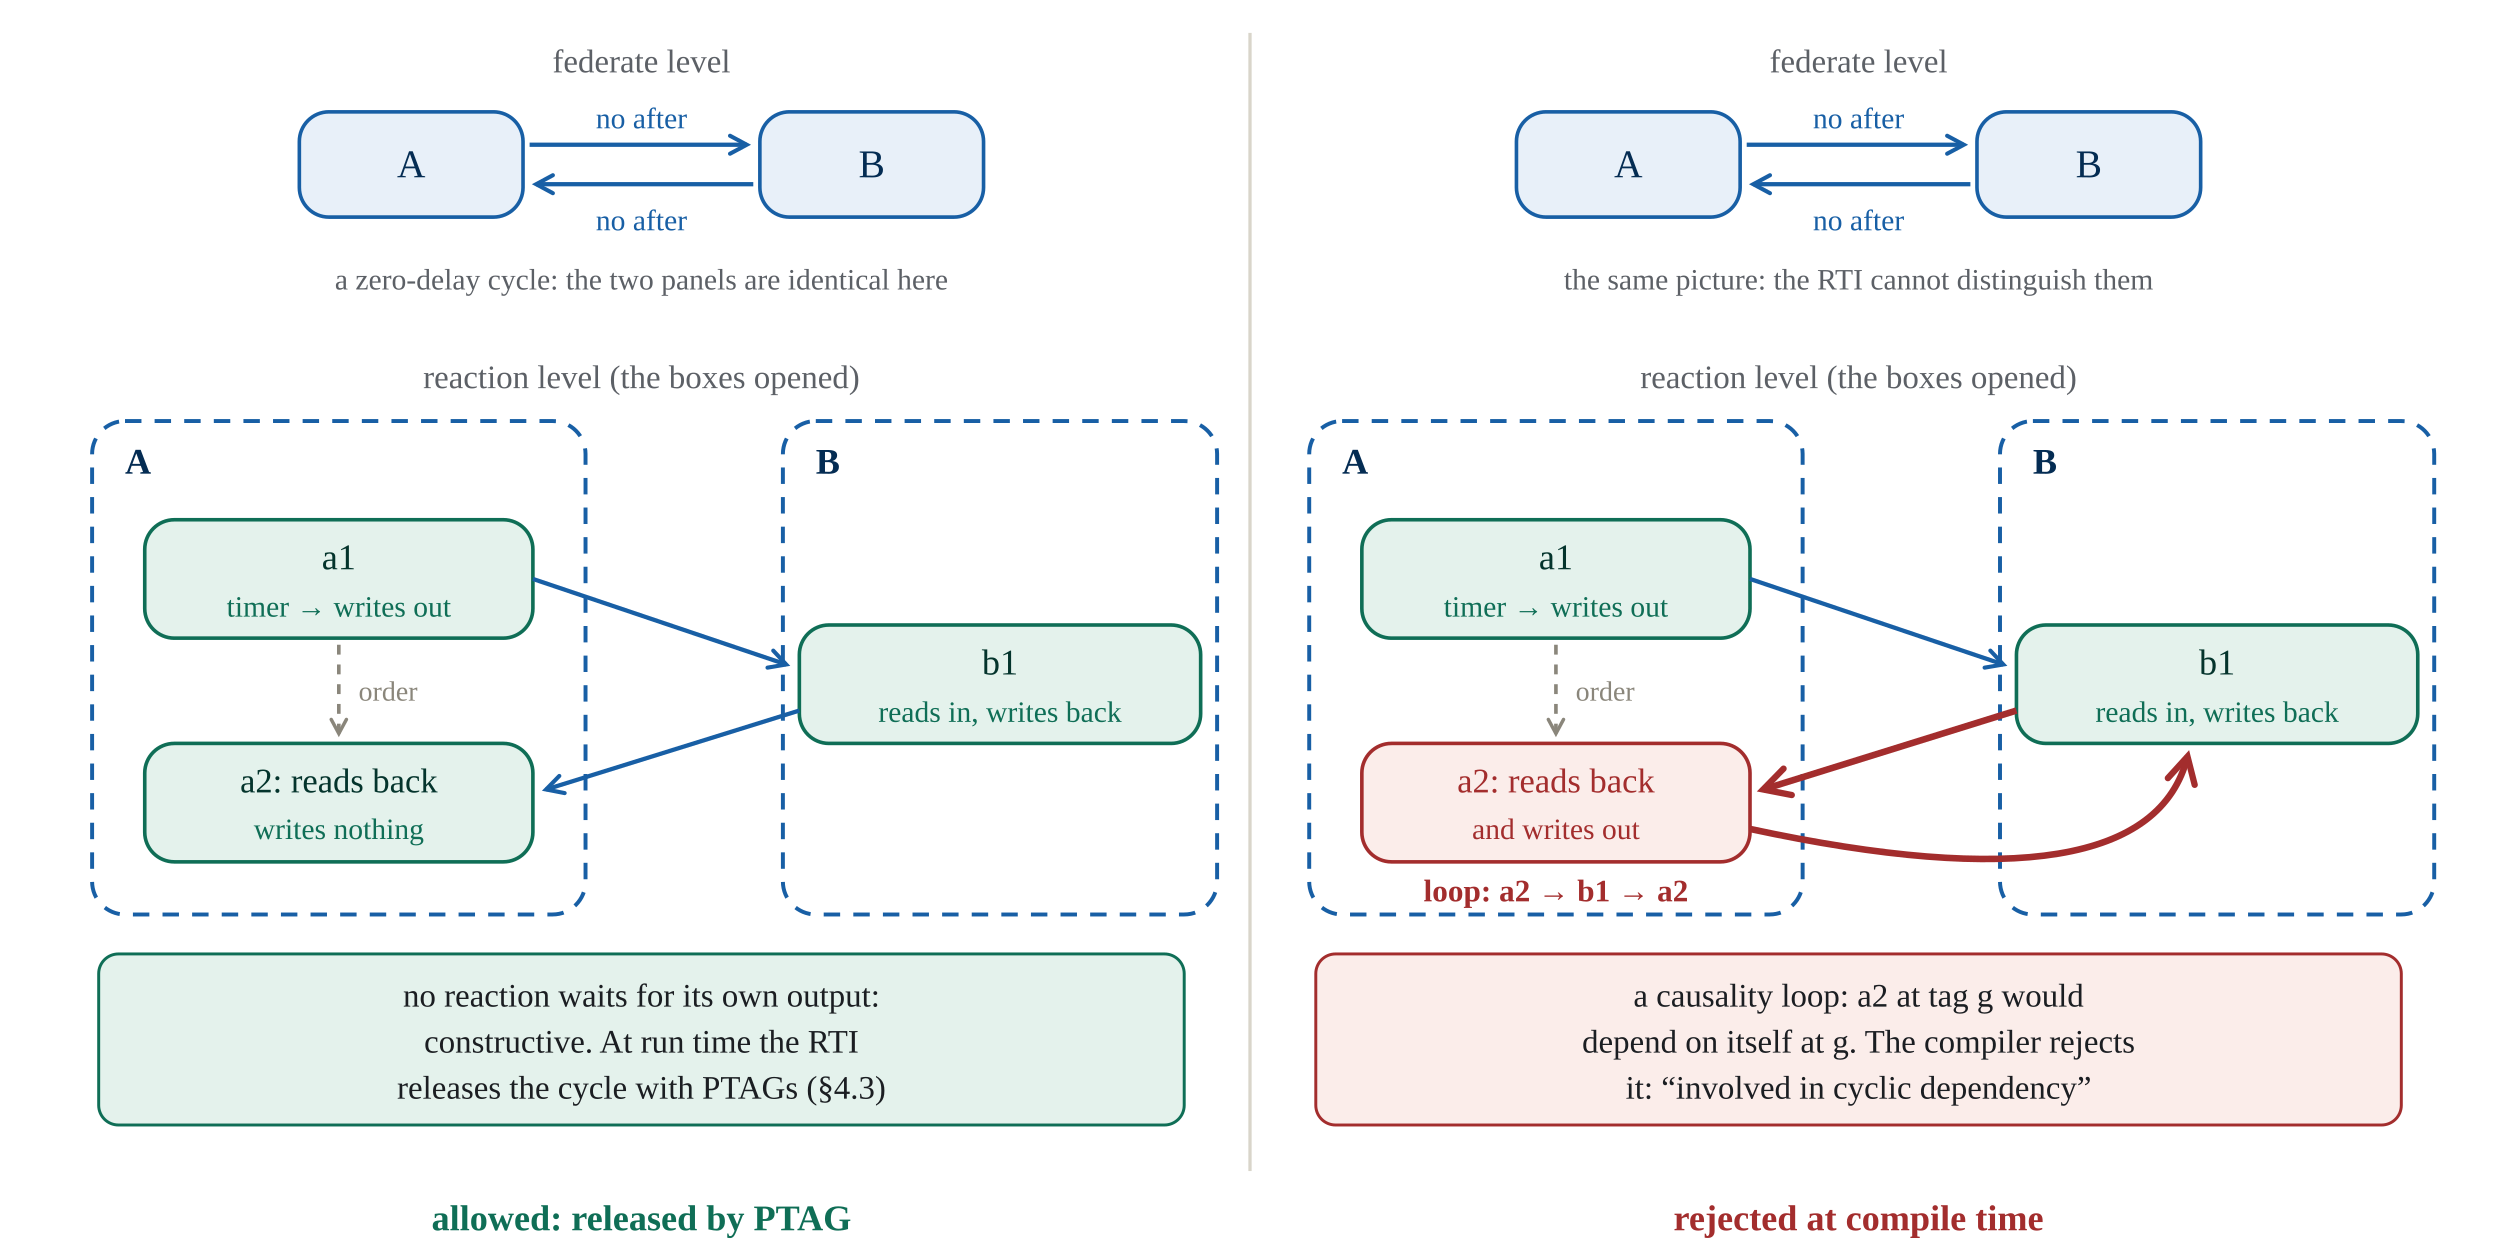
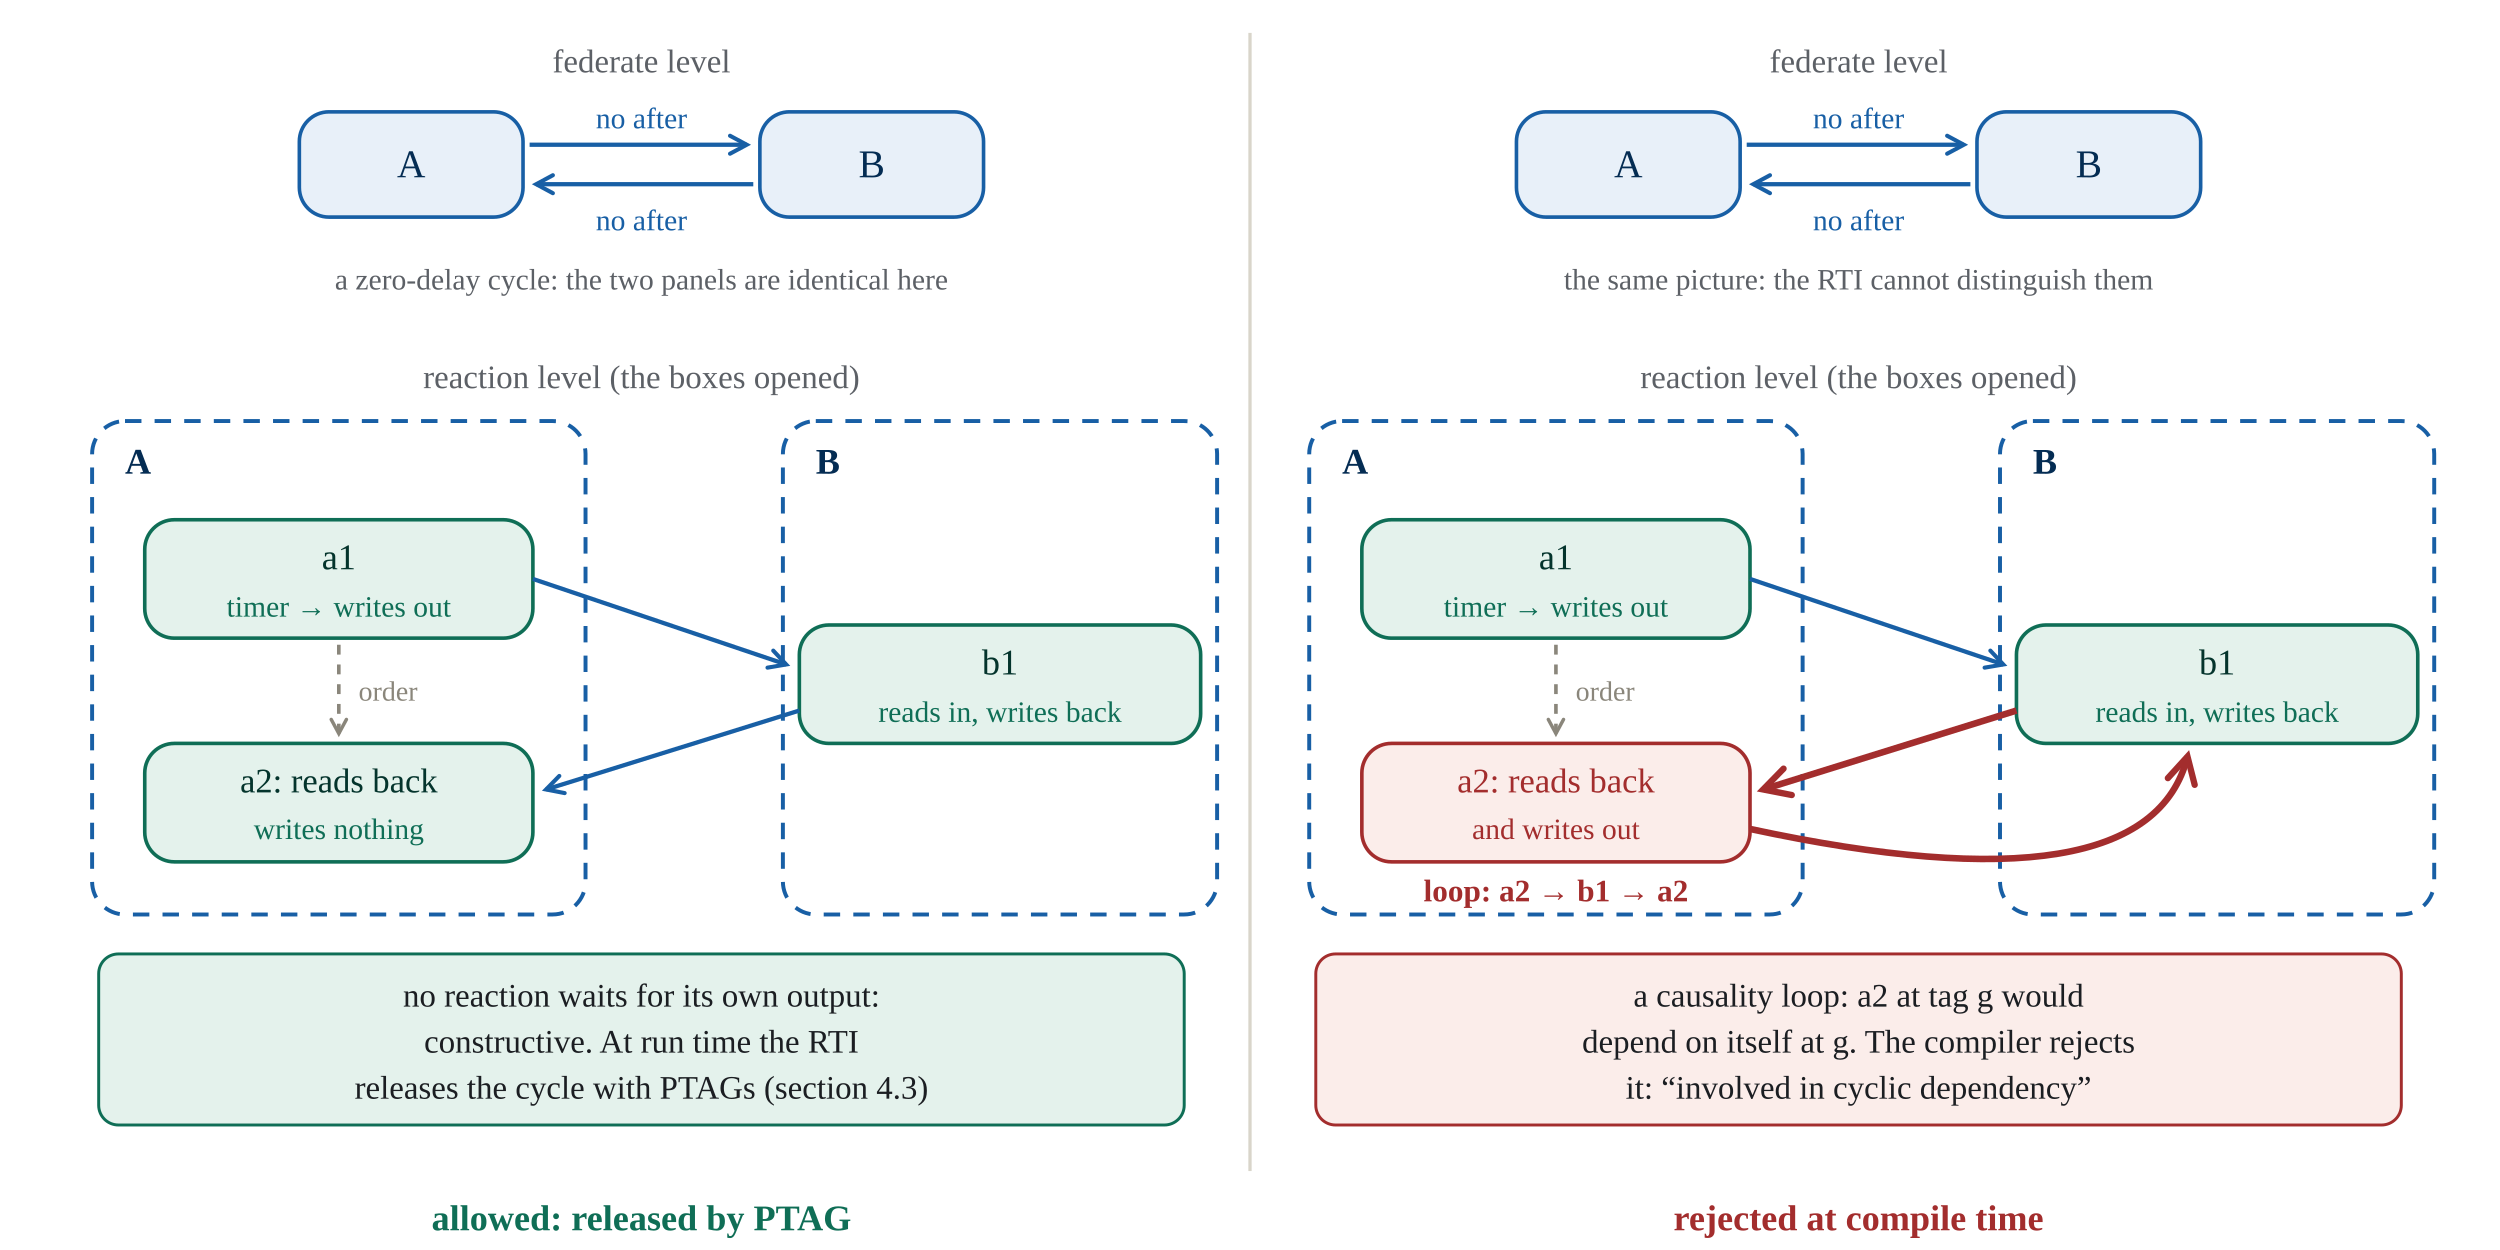
<svg xmlns="http://www.w3.org/2000/svg" viewBox="0 0 760 380" role="img" aria-label="The same zero-delay cycle of federates, opened to show two reaction graphs: one acyclic and allowed, one cyclic and rejected" class="anim" style="--n:3">
  <defs>
    <marker id="mk-cyc" viewBox="0 0 10 10" refX="8" refY="5" markerWidth="6" markerHeight="6" orient="auto-start-reverse">
      <path d="M1.5 1.5L8 5L1.5 8.5" fill="none" stroke="context-stroke" stroke-width="1.6" stroke-linecap="round" />
    </marker>
  </defs>
  <defs>
    <marker id="mk-cycr" viewBox="0 0 10 10" refX="8" refY="5" markerWidth="6" markerHeight="6" orient="auto-start-reverse">
      <path d="M1.5 1.5L8 5L1.5 8.5" fill="none" stroke="context-stroke" stroke-width="1.6" stroke-linecap="round" />
    </marker>
  </defs>
  <g class="st" style="--i:0">
    <text x="195.0" y="22" text-anchor="middle" class="svgtxt" font-size="10" fill="#5C6066">federate level</text>
    <rect x="91.0" y="34" width="68" height="32" rx="9" fill="#E8F0F9" stroke="#185FA5" stroke-width="1.1" />
    <text x="125.0" y="53.9" text-anchor="middle" class="svgtxt" font-size="12" fill="#042C53" font-weight="500">A</text>
    <rect x="231.0" y="34" width="68" height="32" rx="9" fill="#E8F0F9" stroke="#185FA5" stroke-width="1.1" />
    <text x="265.0" y="53.9" text-anchor="middle" class="svgtxt" font-size="12" fill="#042C53" font-weight="500">B</text>
    <line x1="161.0" y1="44" x2="227.0" y2="44" stroke="#185FA5" stroke-width="1.3" marker-end="url(#mk-cyc)" />
    <line x1="229.0" y1="56" x2="163.0" y2="56" stroke="#185FA5" stroke-width="1.3" marker-end="url(#mk-cyc)" />
    <text x="195.0" y="39" text-anchor="middle" class="svgtxt" font-size="9" fill="#185FA5">no after</text>
    <text x="195.0" y="70" text-anchor="middle" class="svgtxt" font-size="9" fill="#185FA5">no after</text>
    <text x="195.0" y="88" text-anchor="middle" class="svgtxt" font-size="9" fill="#5C6066">a zero-delay cycle: the two panels are identical here</text>
  </g>
  <g class="st" style="--i:1">
    <text x="195.0" y="118" text-anchor="middle" class="svgtxt" font-size="10" fill="#5C6066">reaction level (the boxes opened)</text>
    <rect x="28" y="128" width="150" height="150" rx="10" fill="none" stroke="#185FA5" stroke-width="1.2" stroke-dasharray="5 4" />
    <text x="38" y="144" text-anchor="start" class="svgtxt" font-size="11" fill="#042C53" font-weight="600">A</text>
    <rect x="238.0" y="128" width="132" height="150" rx="10" fill="none" stroke="#185FA5" stroke-width="1.2" stroke-dasharray="5 4" />
    <text x="248.0" y="144" text-anchor="start" class="svgtxt" font-size="11" fill="#042C53" font-weight="600">B</text>
    <rect x="44" y="158" width="118" height="36" rx="9" fill="#E4F2EC" stroke="#0F6E56" stroke-width="1.1" />
    <text x="103.0" y="173.05" text-anchor="middle" class="svgtxt" font-size="11" fill="#04342C" font-weight="500">a1</text>
    <text x="103.0" y="187.45" text-anchor="middle" class="svgtxt" font-size="9" fill="#0F6E56">timer → writes out</text>
    <rect x="44" y="226" width="118" height="36" rx="9" fill="#E4F2EC" stroke="#0F6E56" stroke-width="1.1" />
    <text x="103.0" y="240.888" text-anchor="middle" class="svgtxt" font-size="10.5" fill="#04342C" font-weight="500">a2: reads back</text>
    <text x="103.0" y="255.063" text-anchor="middle" class="svgtxt" font-size="9" fill="#0F6E56">writes nothing</text>
    <rect x="243.0" y="190" width="122" height="36" rx="9" fill="#E4F2EC" stroke="#0F6E56" stroke-width="1.1" />
    <text x="304.0" y="205.05" text-anchor="middle" class="svgtxt" font-size="11" fill="#04342C" font-weight="500">b1</text>
    <text x="304.0" y="219.45" text-anchor="middle" class="svgtxt" font-size="9" fill="#0F6E56">reads in, writes back</text>
    <line x1="103" y1="196" x2="103" y2="223" stroke="#8A867B" stroke-width="1.1" stroke-dasharray="3 3" marker-end="url(#mk-cyc)" />
    <text x="109" y="213" text-anchor="start" class="svgtxt" font-size="8.5" fill="#8A867B">order</text>
    <line x1="162" y1="176" x2="239.0" y2="202" stroke="#185FA5" stroke-width="1.3" marker-end="url(#mk-cyc)" />
    <line x1="243.0" y1="216" x2="166" y2="240" stroke="#185FA5" stroke-width="1.3" marker-end="url(#mk-cyc)" />
  </g>
  <g class="st" style="--i:2">
    <rect x="30.0" y="290" width="330.0" height="52" rx="6" fill="#E4F2EC" stroke="#0F6E56" stroke-width="0.9" />
    <text x="195.0" y="306" text-anchor="middle" class="svgtxt" font-size="10" fill="#1B1E22">no reaction waits for its own output:</text>
    <text x="195.0" y="320" text-anchor="middle" class="svgtxt" font-size="10" fill="#1B1E22">constructive. At run time the RTI</text>
-     <text x="195.0" y="334" text-anchor="middle" class="svgtxt" font-size="10" fill="#1B1E22">releases the cycle with PTAGs (§4.3)</text>
+     <text x="195.0" y="334" text-anchor="middle" class="svgtxt" font-size="10" fill="#1B1E22">releases the cycle with PTAGs (section 4.3)</text>
    <text x="195.0" y="382" text-anchor="middle" class="svgtxt" font-size="9" fill="#5C6066" />
  </g>
  <text x="195.0" y="374" text-anchor="middle" class="svgtxt" font-size="11" fill="#0F6E56" font-weight="600">allowed: released by PTAG</text>
  <g class="st" style="--i:0">
    <text x="565.0" y="22" text-anchor="middle" class="svgtxt" font-size="10" fill="#5C6066">federate level</text>
    <rect x="461.0" y="34" width="68" height="32" rx="9" fill="#E8F0F9" stroke="#185FA5" stroke-width="1.1" />
    <text x="495.0" y="53.9" text-anchor="middle" class="svgtxt" font-size="12" fill="#042C53" font-weight="500">A</text>
    <rect x="601.0" y="34" width="68" height="32" rx="9" fill="#E8F0F9" stroke="#185FA5" stroke-width="1.1" />
    <text x="635.0" y="53.9" text-anchor="middle" class="svgtxt" font-size="12" fill="#042C53" font-weight="500">B</text>
    <line x1="531.0" y1="44" x2="597.0" y2="44" stroke="#185FA5" stroke-width="1.3" marker-end="url(#mk-cyc)" />
    <line x1="599.0" y1="56" x2="533.0" y2="56" stroke="#185FA5" stroke-width="1.3" marker-end="url(#mk-cyc)" />
    <text x="565.0" y="39" text-anchor="middle" class="svgtxt" font-size="9" fill="#185FA5">no after</text>
    <text x="565.0" y="70" text-anchor="middle" class="svgtxt" font-size="9" fill="#185FA5">no after</text>
    <text x="565.0" y="88" text-anchor="middle" class="svgtxt" font-size="9" fill="#5C6066">the same picture: the RTI cannot distinguish them</text>
  </g>
  <g class="st" style="--i:1">
    <text x="565.0" y="118" text-anchor="middle" class="svgtxt" font-size="10" fill="#5C6066">reaction level (the boxes opened)</text>
    <rect x="398.0" y="128" width="150" height="150" rx="10" fill="none" stroke="#185FA5" stroke-width="1.2" stroke-dasharray="5 4" />
    <text x="408.0" y="144" text-anchor="start" class="svgtxt" font-size="11" fill="#042C53" font-weight="600">A</text>
    <rect x="608.0" y="128" width="132" height="150" rx="10" fill="none" stroke="#185FA5" stroke-width="1.2" stroke-dasharray="5 4" />
    <text x="618.0" y="144" text-anchor="start" class="svgtxt" font-size="11" fill="#042C53" font-weight="600">B</text>
    <rect x="414.0" y="158" width="118" height="36" rx="9" fill="#E4F2EC" stroke="#0F6E56" stroke-width="1.1" />
    <text x="473.0" y="173.05" text-anchor="middle" class="svgtxt" font-size="11" fill="#04342C" font-weight="500">a1</text>
    <text x="473.0" y="187.45" text-anchor="middle" class="svgtxt" font-size="9" fill="#0F6E56">timer → writes out</text>
    <rect x="414.0" y="226" width="118" height="36" rx="9" fill="#FBEDEA" stroke="#A32D2D" stroke-width="1.1" />
    <text x="473.0" y="240.888" text-anchor="middle" class="svgtxt" font-size="10.5" fill="#A32D2D" font-weight="500">a2: reads back</text>
    <text x="473.0" y="255.063" text-anchor="middle" class="svgtxt" font-size="9" fill="#A32D2D">and writes out</text>
    <rect x="613.0" y="190" width="122" height="36" rx="9" fill="#E4F2EC" stroke="#0F6E56" stroke-width="1.1" />
    <text x="674.0" y="205.05" text-anchor="middle" class="svgtxt" font-size="11" fill="#04342C" font-weight="500">b1</text>
    <text x="674.0" y="219.45" text-anchor="middle" class="svgtxt" font-size="9" fill="#0F6E56">reads in, writes back</text>
    <line x1="473.0" y1="196" x2="473.0" y2="223" stroke="#8A867B" stroke-width="1.1" stroke-dasharray="3 3" marker-end="url(#mk-cyc)" />
    <text x="479.0" y="213" text-anchor="start" class="svgtxt" font-size="8.5" fill="#8A867B">order</text>
    <line x1="532.0" y1="176" x2="609.0" y2="202" stroke="#185FA5" stroke-width="1.3" marker-end="url(#mk-cyc)" />
    <line x1="613.0" y1="216" x2="536.0" y2="240" stroke="#185FA5" stroke-width="1.3" marker-end="url(#mk-cyc)" />
  </g>
  <g class="st" style="--i:2">
    <path d="M532.0 252 Q653.0 278 665.0 230" fill="none" stroke="#A32D2D" stroke-width="2" marker-end="url(#mk-cycr)" />
    <line x1="613.0" y1="216" x2="536.0" y2="240" stroke="#A32D2D" stroke-width="2" marker-end="url(#mk-cycr)" />
    <text x="473.0" y="274" text-anchor="middle" class="svgtxt" font-size="9.5" fill="#A32D2D" font-weight="600">loop: a2 → b1 → a2</text>
    <rect x="400.0" y="290" width="330.0" height="52" rx="6" fill="#FBEDEA" stroke="#A32D2D" stroke-width="0.9" />
    <text x="565.0" y="306" text-anchor="middle" class="svgtxt" font-size="10" fill="#1B1E22">a causality loop: a2 at tag g would</text>
    <text x="565.0" y="320" text-anchor="middle" class="svgtxt" font-size="10" fill="#1B1E22">depend on itself at g. The compiler rejects</text>
    <text x="565.0" y="334" text-anchor="middle" class="svgtxt" font-size="10" fill="#1B1E22">it: “involved in cyclic dependency”</text>
  </g>
  <text x="565.0" y="374" text-anchor="middle" class="svgtxt" font-size="11" fill="#A32D2D" font-weight="600">rejected at compile time</text>
  <line x1="380.0" y1="10" x2="380.0" y2="356" stroke="#D9D5CA" stroke-width="1" />
</svg>
